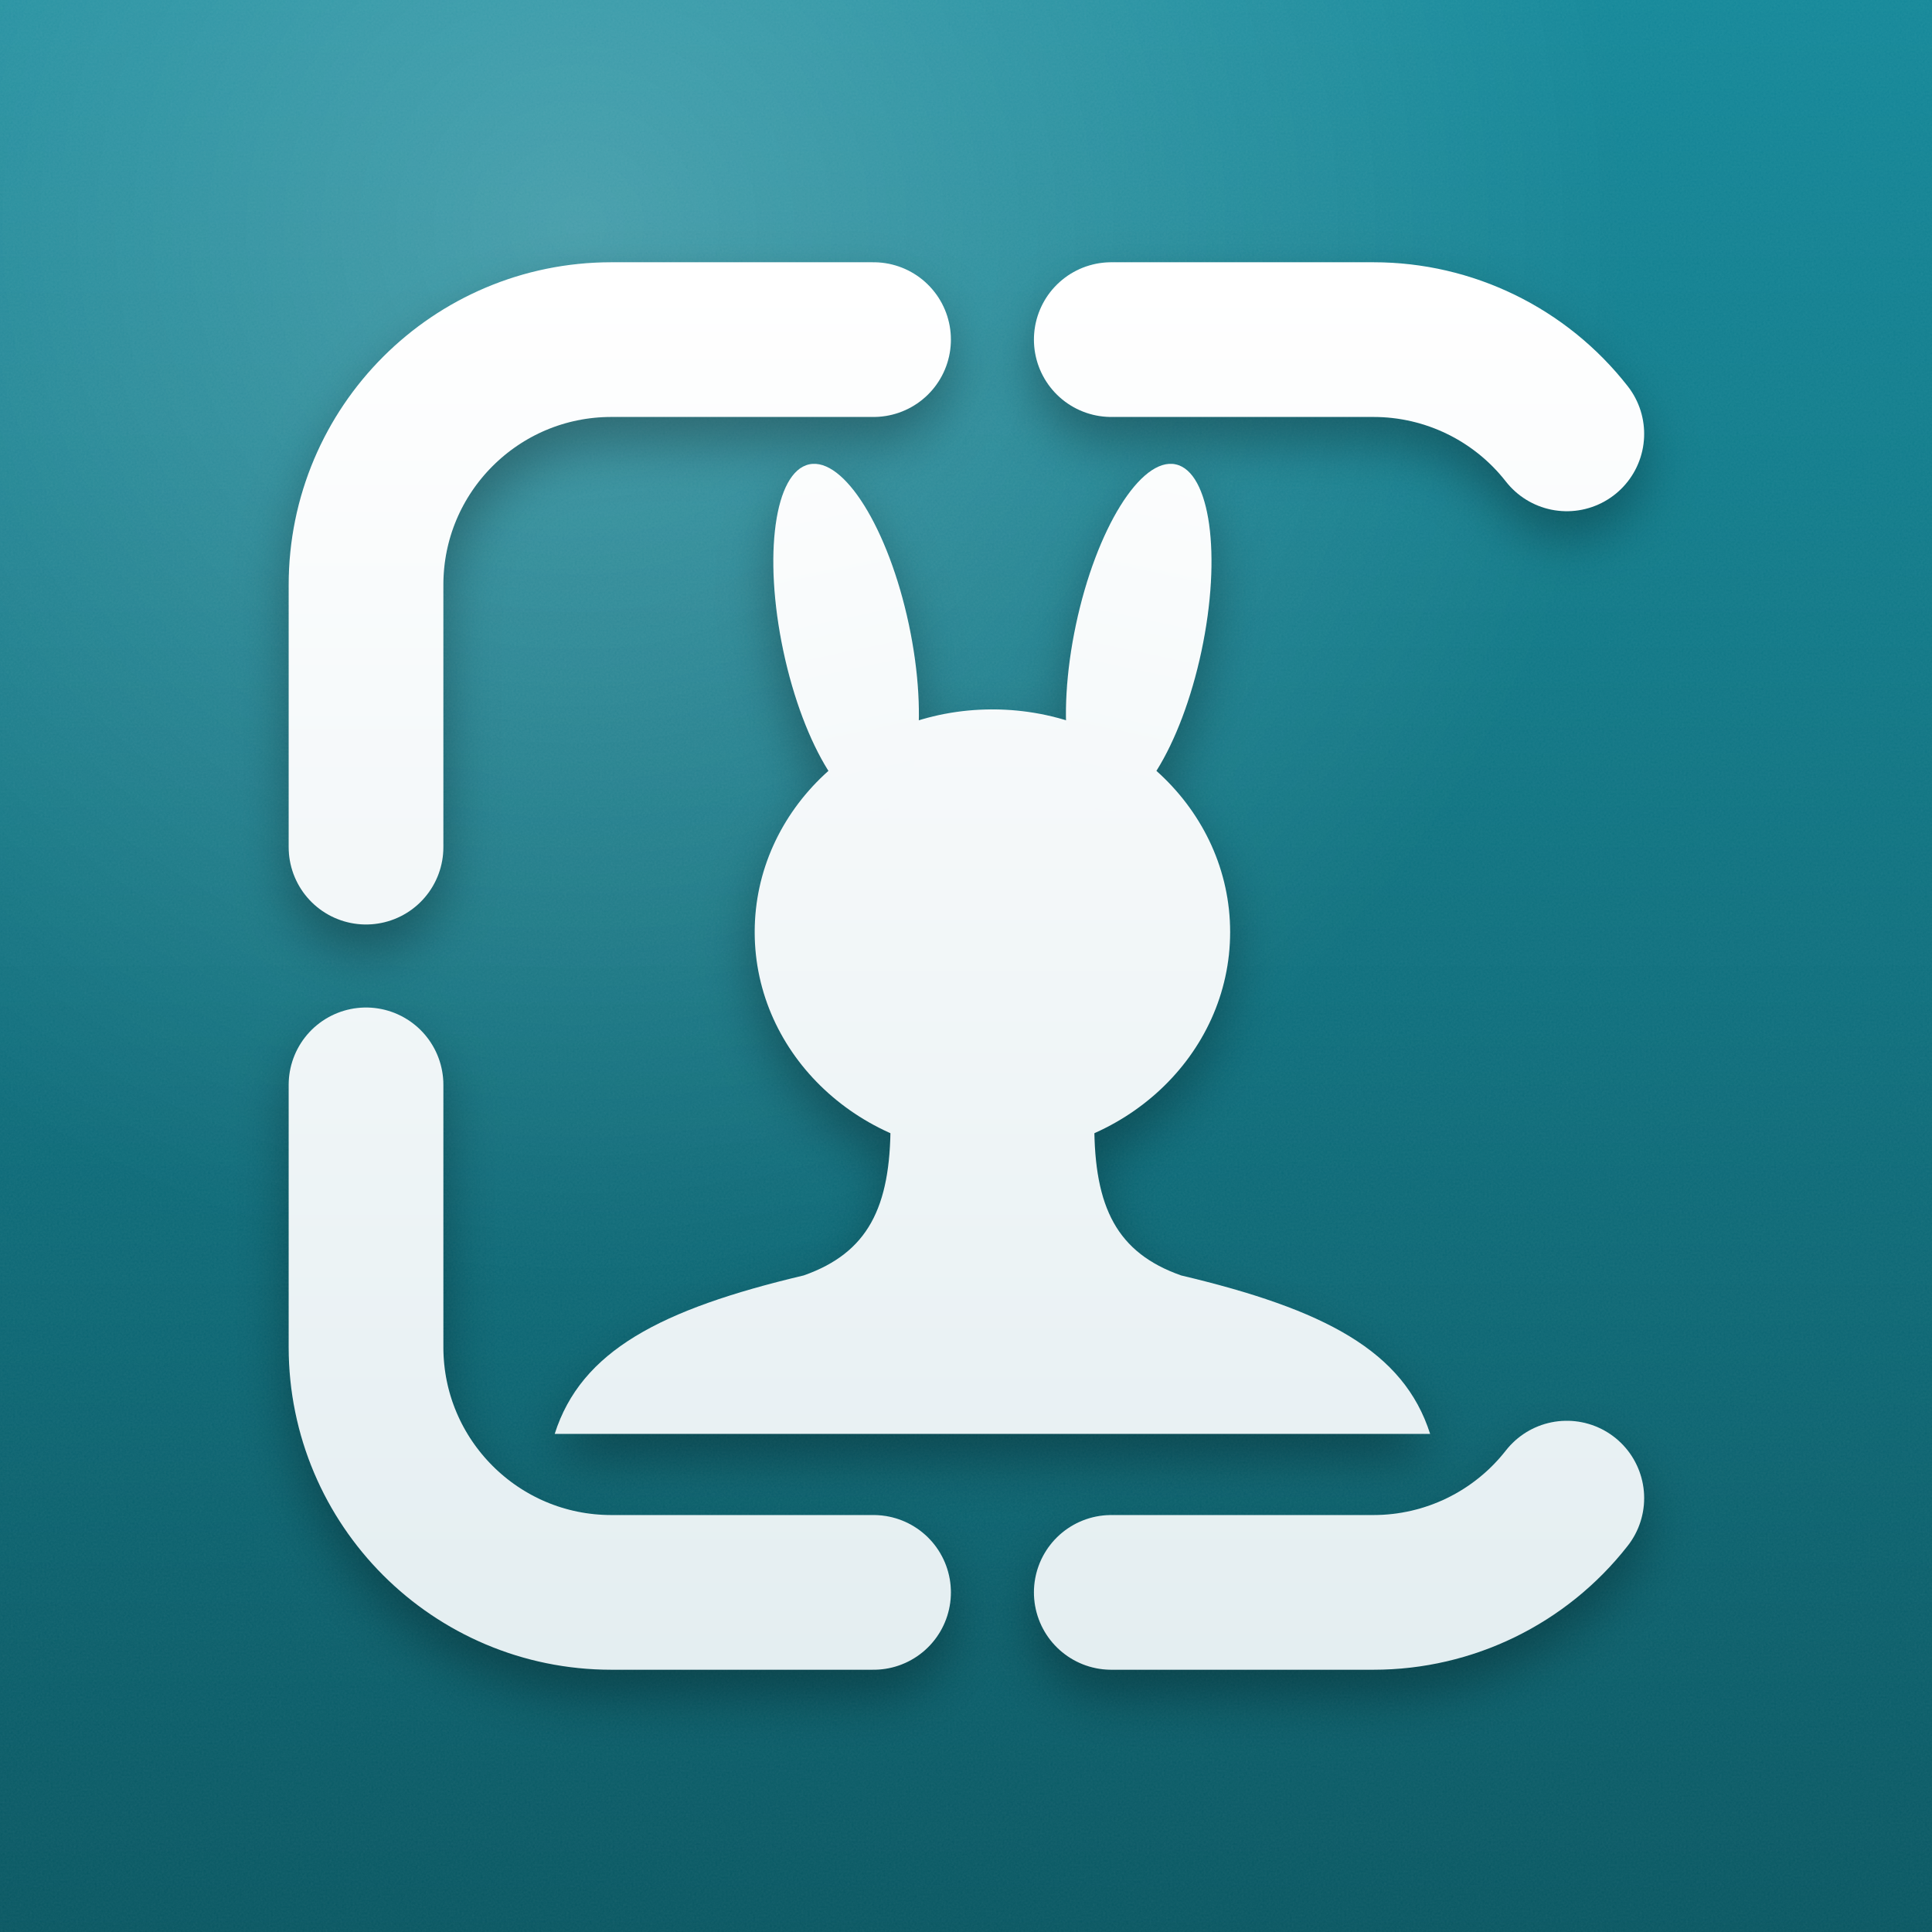
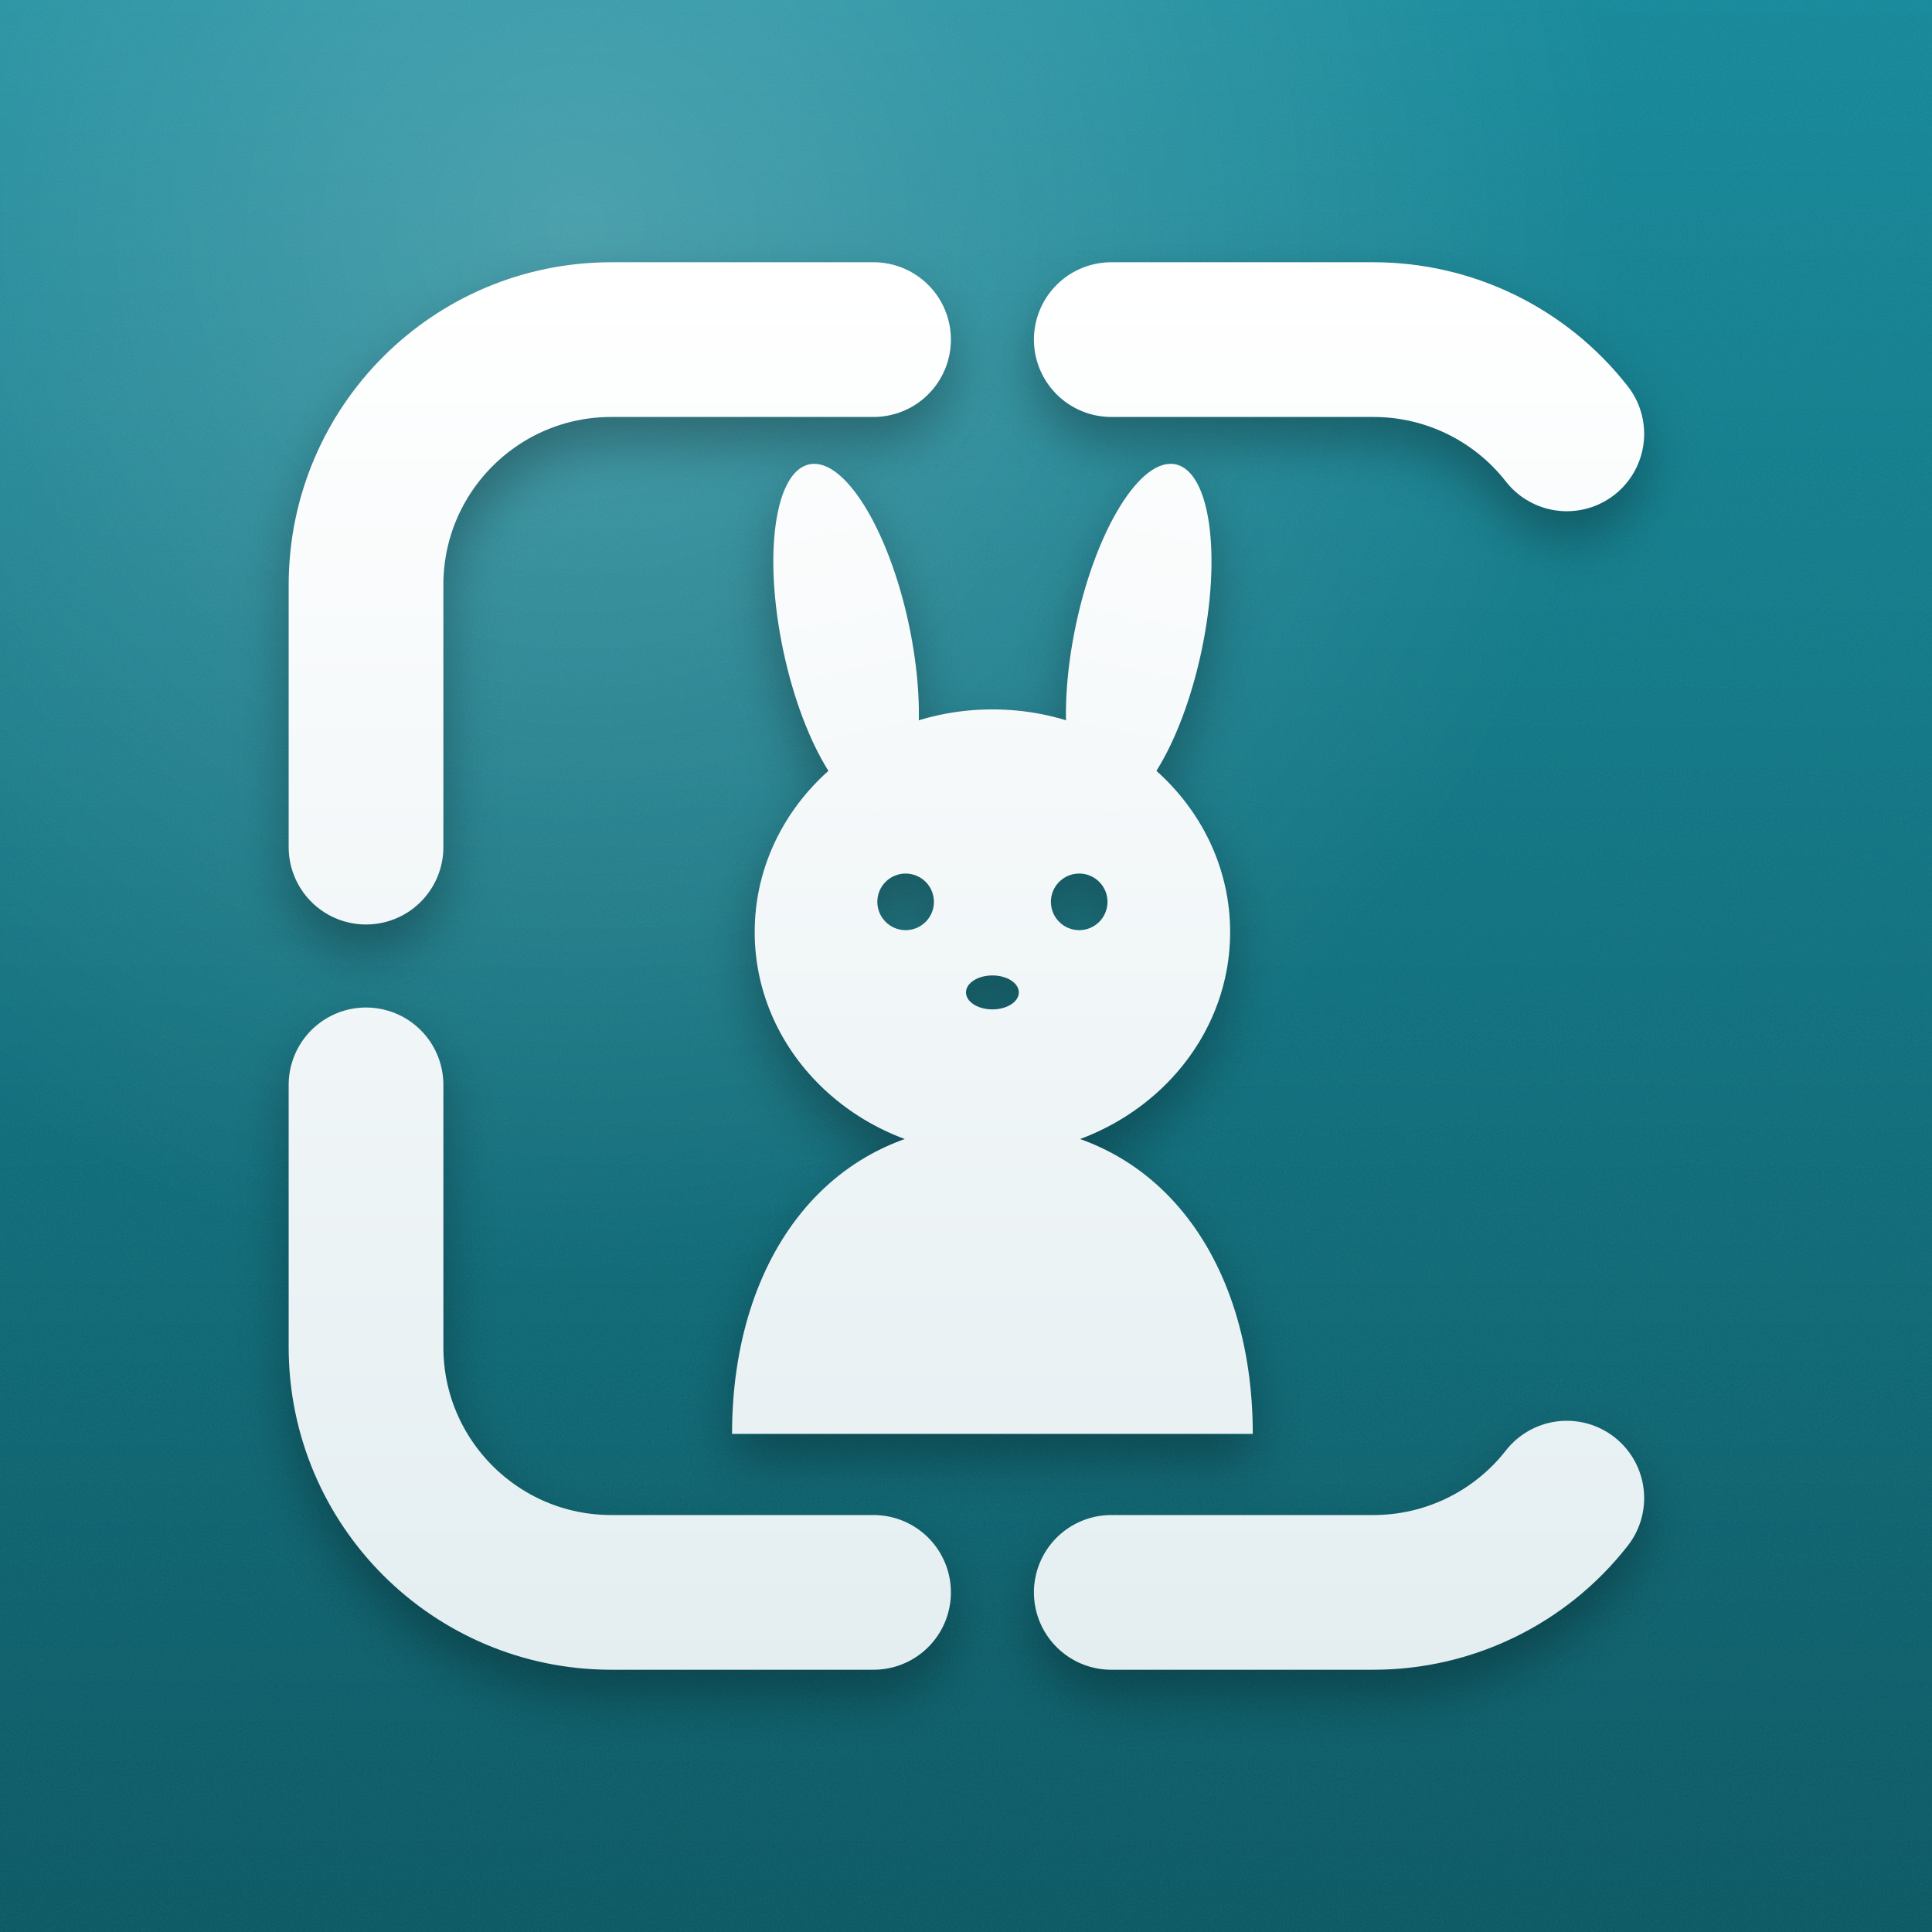
<svg xmlns="http://www.w3.org/2000/svg" viewBox="0 0 1024 1024">
  <defs>
    <linearGradient id="field" x1="0" y1="0" x2="0" y2="1">
      <stop offset="0" stop-color="#15899A" />
      <stop offset="1" stop-color="#0A5863" />
    </linearGradient>
    <radialGradient id="light" cx="0.3" cy="0.12" r="0.9">
      <stop offset="0" stop-color="#FFFFFF" stop-opacity="0.22" />
      <stop offset="0.6" stop-color="#FFFFFF" stop-opacity="0" />
    </radialGradient>
    <linearGradient id="mark" gradientUnits="userSpaceOnUse" x1="0" y1="150" x2="0" y2="880">
      <stop offset="0" stop-color="#FFFFFF" />
      <stop offset="1" stop-color="#E4EEF1" />
    </linearGradient>
    <filter id="grain" x="0" y="0" width="1" height="1" color-interpolation-filters="sRGB">
      <feTurbulence type="fractalNoise" baseFrequency="0.9" numOctaves="2" seed="7" result="n" />
      <feColorMatrix in="n" type="matrix" values="0 0 0 0 1  0 0 0 0 1  0 0 0 0 1  0.33 0.33 0.33 0 -0.28" />
    </filter>
    <filter id="shadow" x="-0.2" y="-0.2" width="1.4" height="1.4" color-interpolation-filters="sRGB">
      <feGaussianBlur in="SourceAlpha" stdDeviation="14" />
      <feOffset dy="14" />
      <feComponentTransfer>
        <feFuncA type="linear" slope="0.30" />
      </feComponentTransfer>
    </filter>
    <mask id="cut" maskUnits="userSpaceOnUse" x="0" y="0" width="1024" height="1024">
      <rect width="1024" height="1024" fill="#FFFFFF" />
+       <circle fill="#000000" stroke="none" cx="480" cy="478" r="15" />
+       <circle fill="#000000" stroke="none" cx="572" cy="478" r="15" />
+       <ellipse fill="#000000" stroke="none" cx="526" cy="526" rx="14" ry="9" />
    </mask>
    <g id="glyph" mask="url(#cut)">
      <g fill="none" stroke-width="82" stroke-linecap="round" stroke-linejoin="round">
        <path d="M 463 180 H 324 A 130 130 0 0 0 194 310 V 449" />
        <path d="M 463 844 H 324 A 130 130 0 0 1 194 714 V 575" />
        <path d="M 589 180 H 728 A 130 130 0 0 1 830.44 229.96" />
        <path d="M 589 844 H 728 A 130 130 0 0 0 830.44 794.04" />
      </g>
      <g stroke="none">
-         <path d="M 472 596 C 472 640 460 664 426 676 C 350 694 308 716 294 760 H 758 C 744 716 702 694 626 676 C 592 664 580 640 580 596 Z" />
+         <path d="M 388 760 C 388 666 440 596 526 596 C 612 596 664 666 664 760 Z" />
        <ellipse cx="526" cy="494" rx="126" ry="118" />
        <ellipse cx="468" cy="336" rx="34" ry="94" transform="rotate(-12 468 430)" />
        <ellipse cx="584" cy="336" rx="34" ry="94" transform="rotate(12 584 430)" />
      </g>
    </g>
  </defs>
  <rect width="1024" height="1024" fill="url(#field)" />
  <rect width="1024" height="1024" fill="url(#light)" />
  <rect width="1024" height="1024" filter="url(#grain)" opacity="0.10" />
  <use href="#glyph" fill="#000000" stroke="#000000" filter="url(#shadow)" />
  <use href="#glyph" fill="url(#mark)" stroke="url(#mark)" />
</svg>
